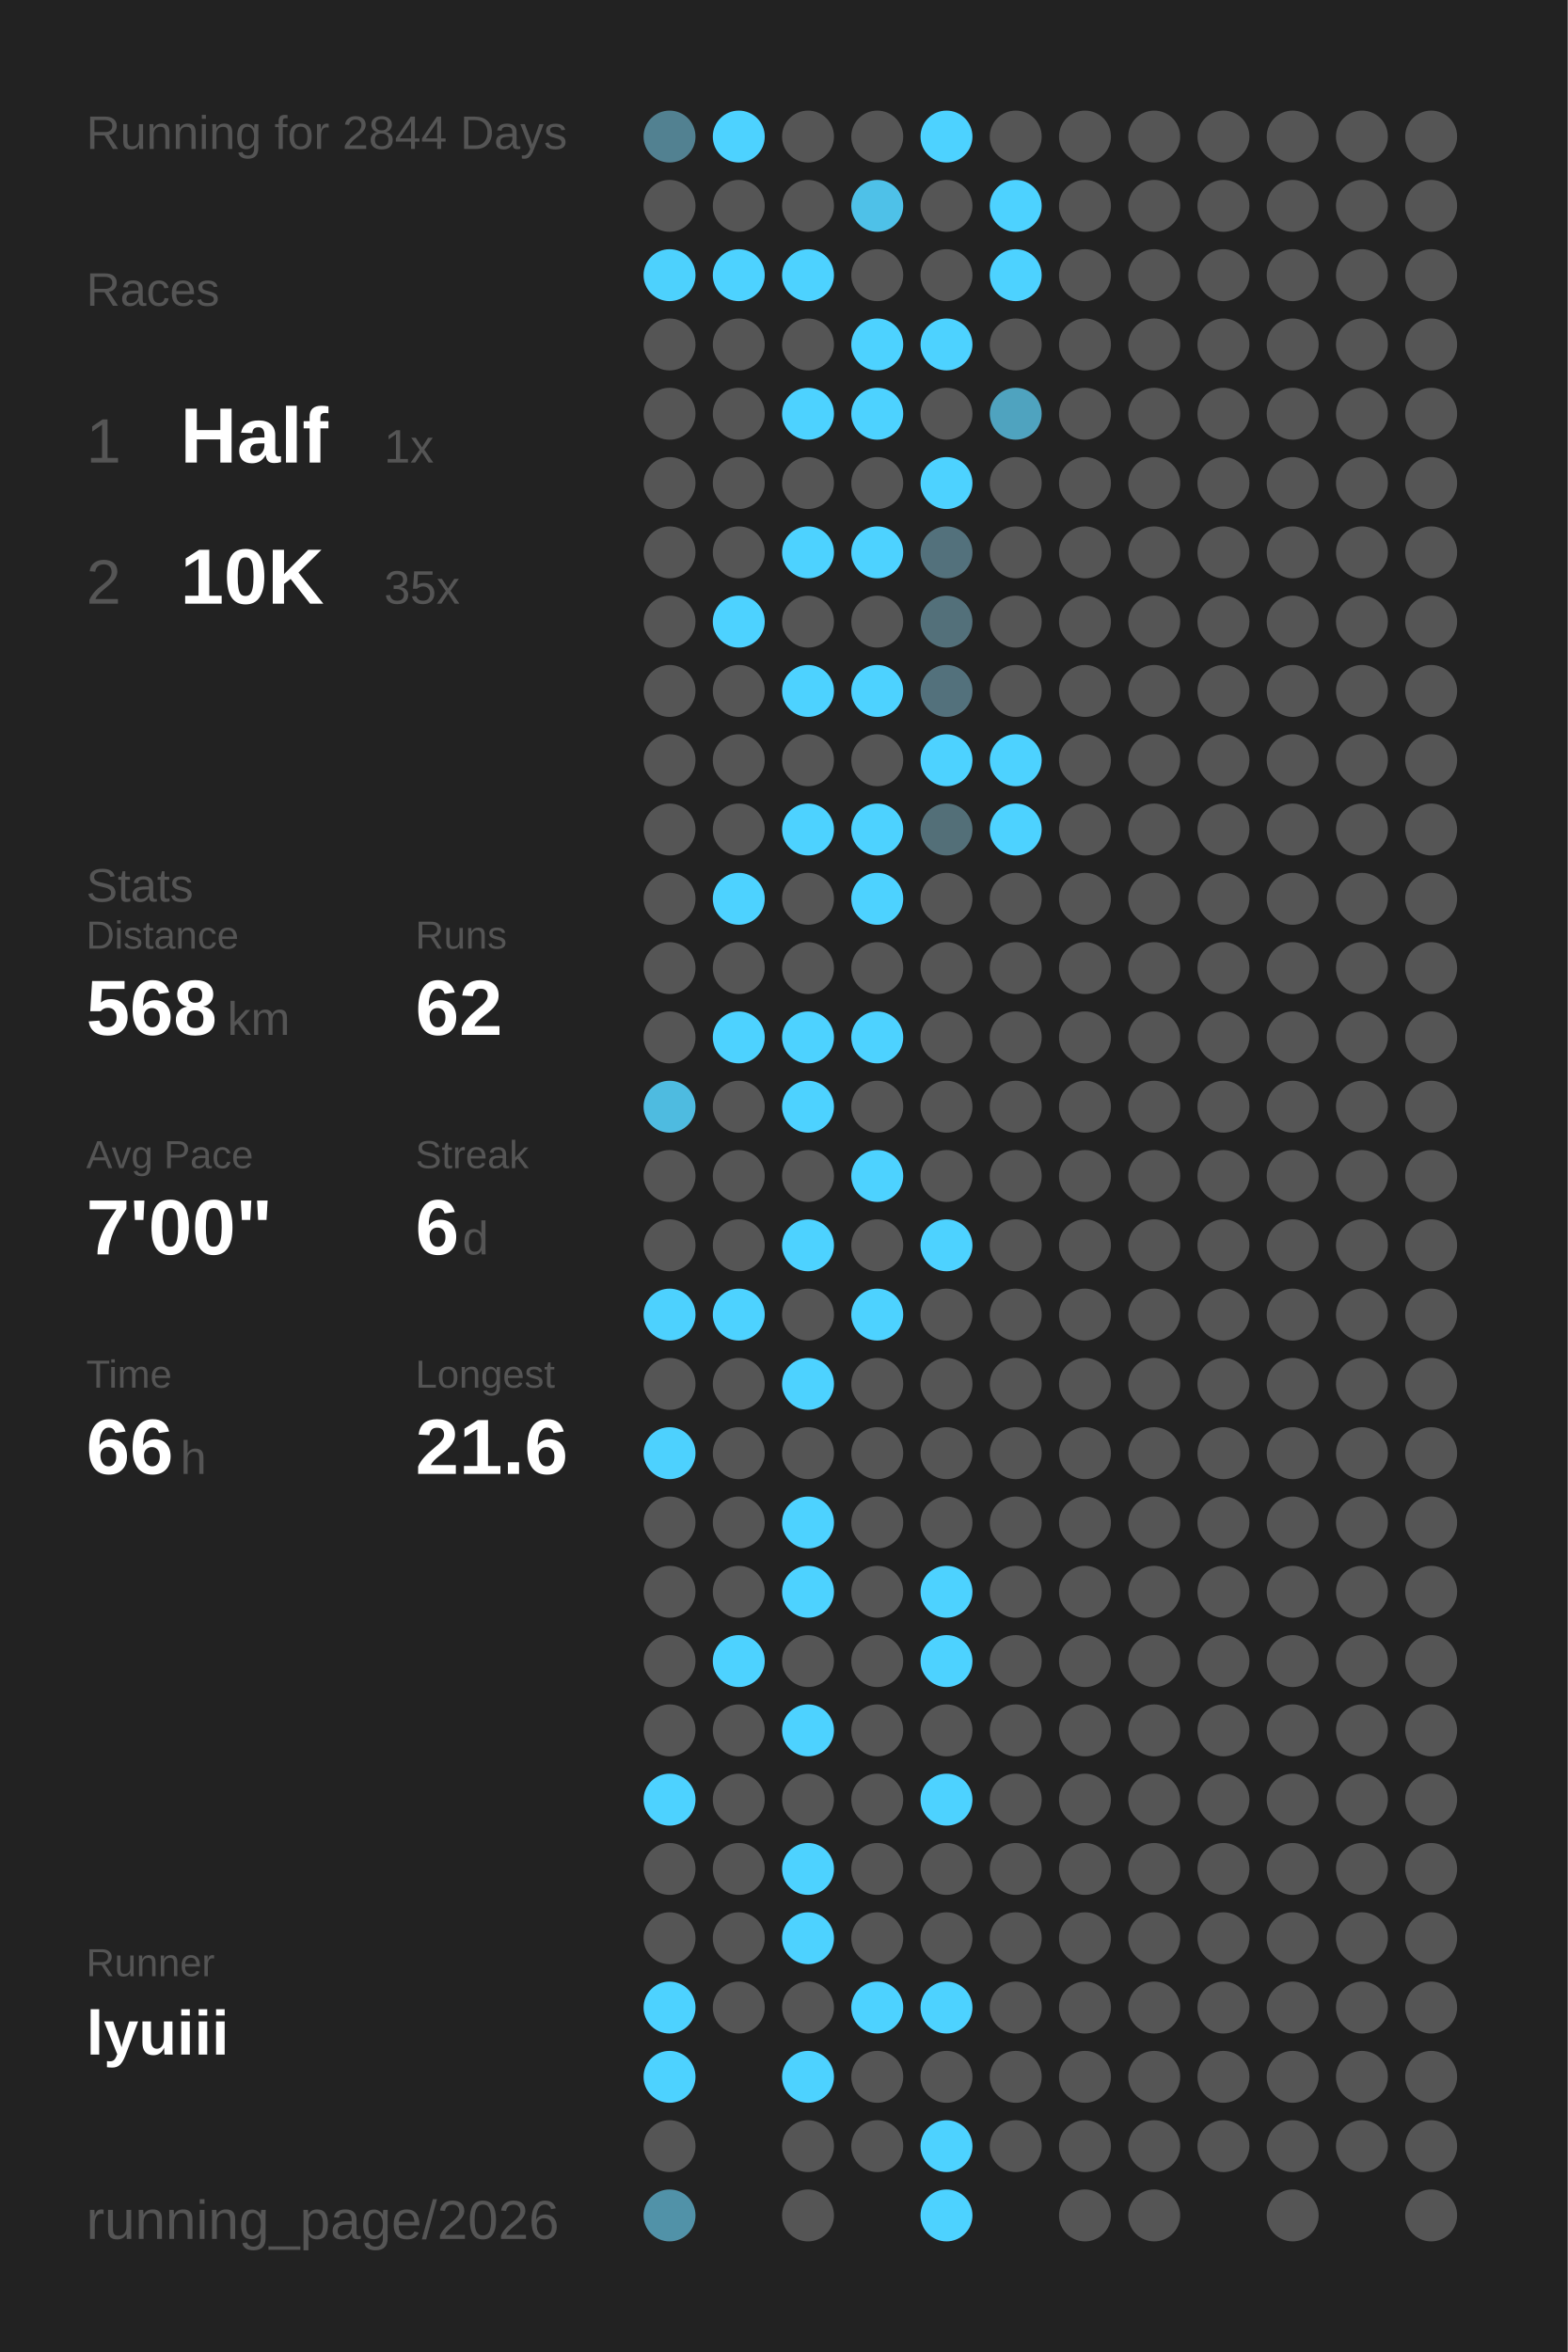
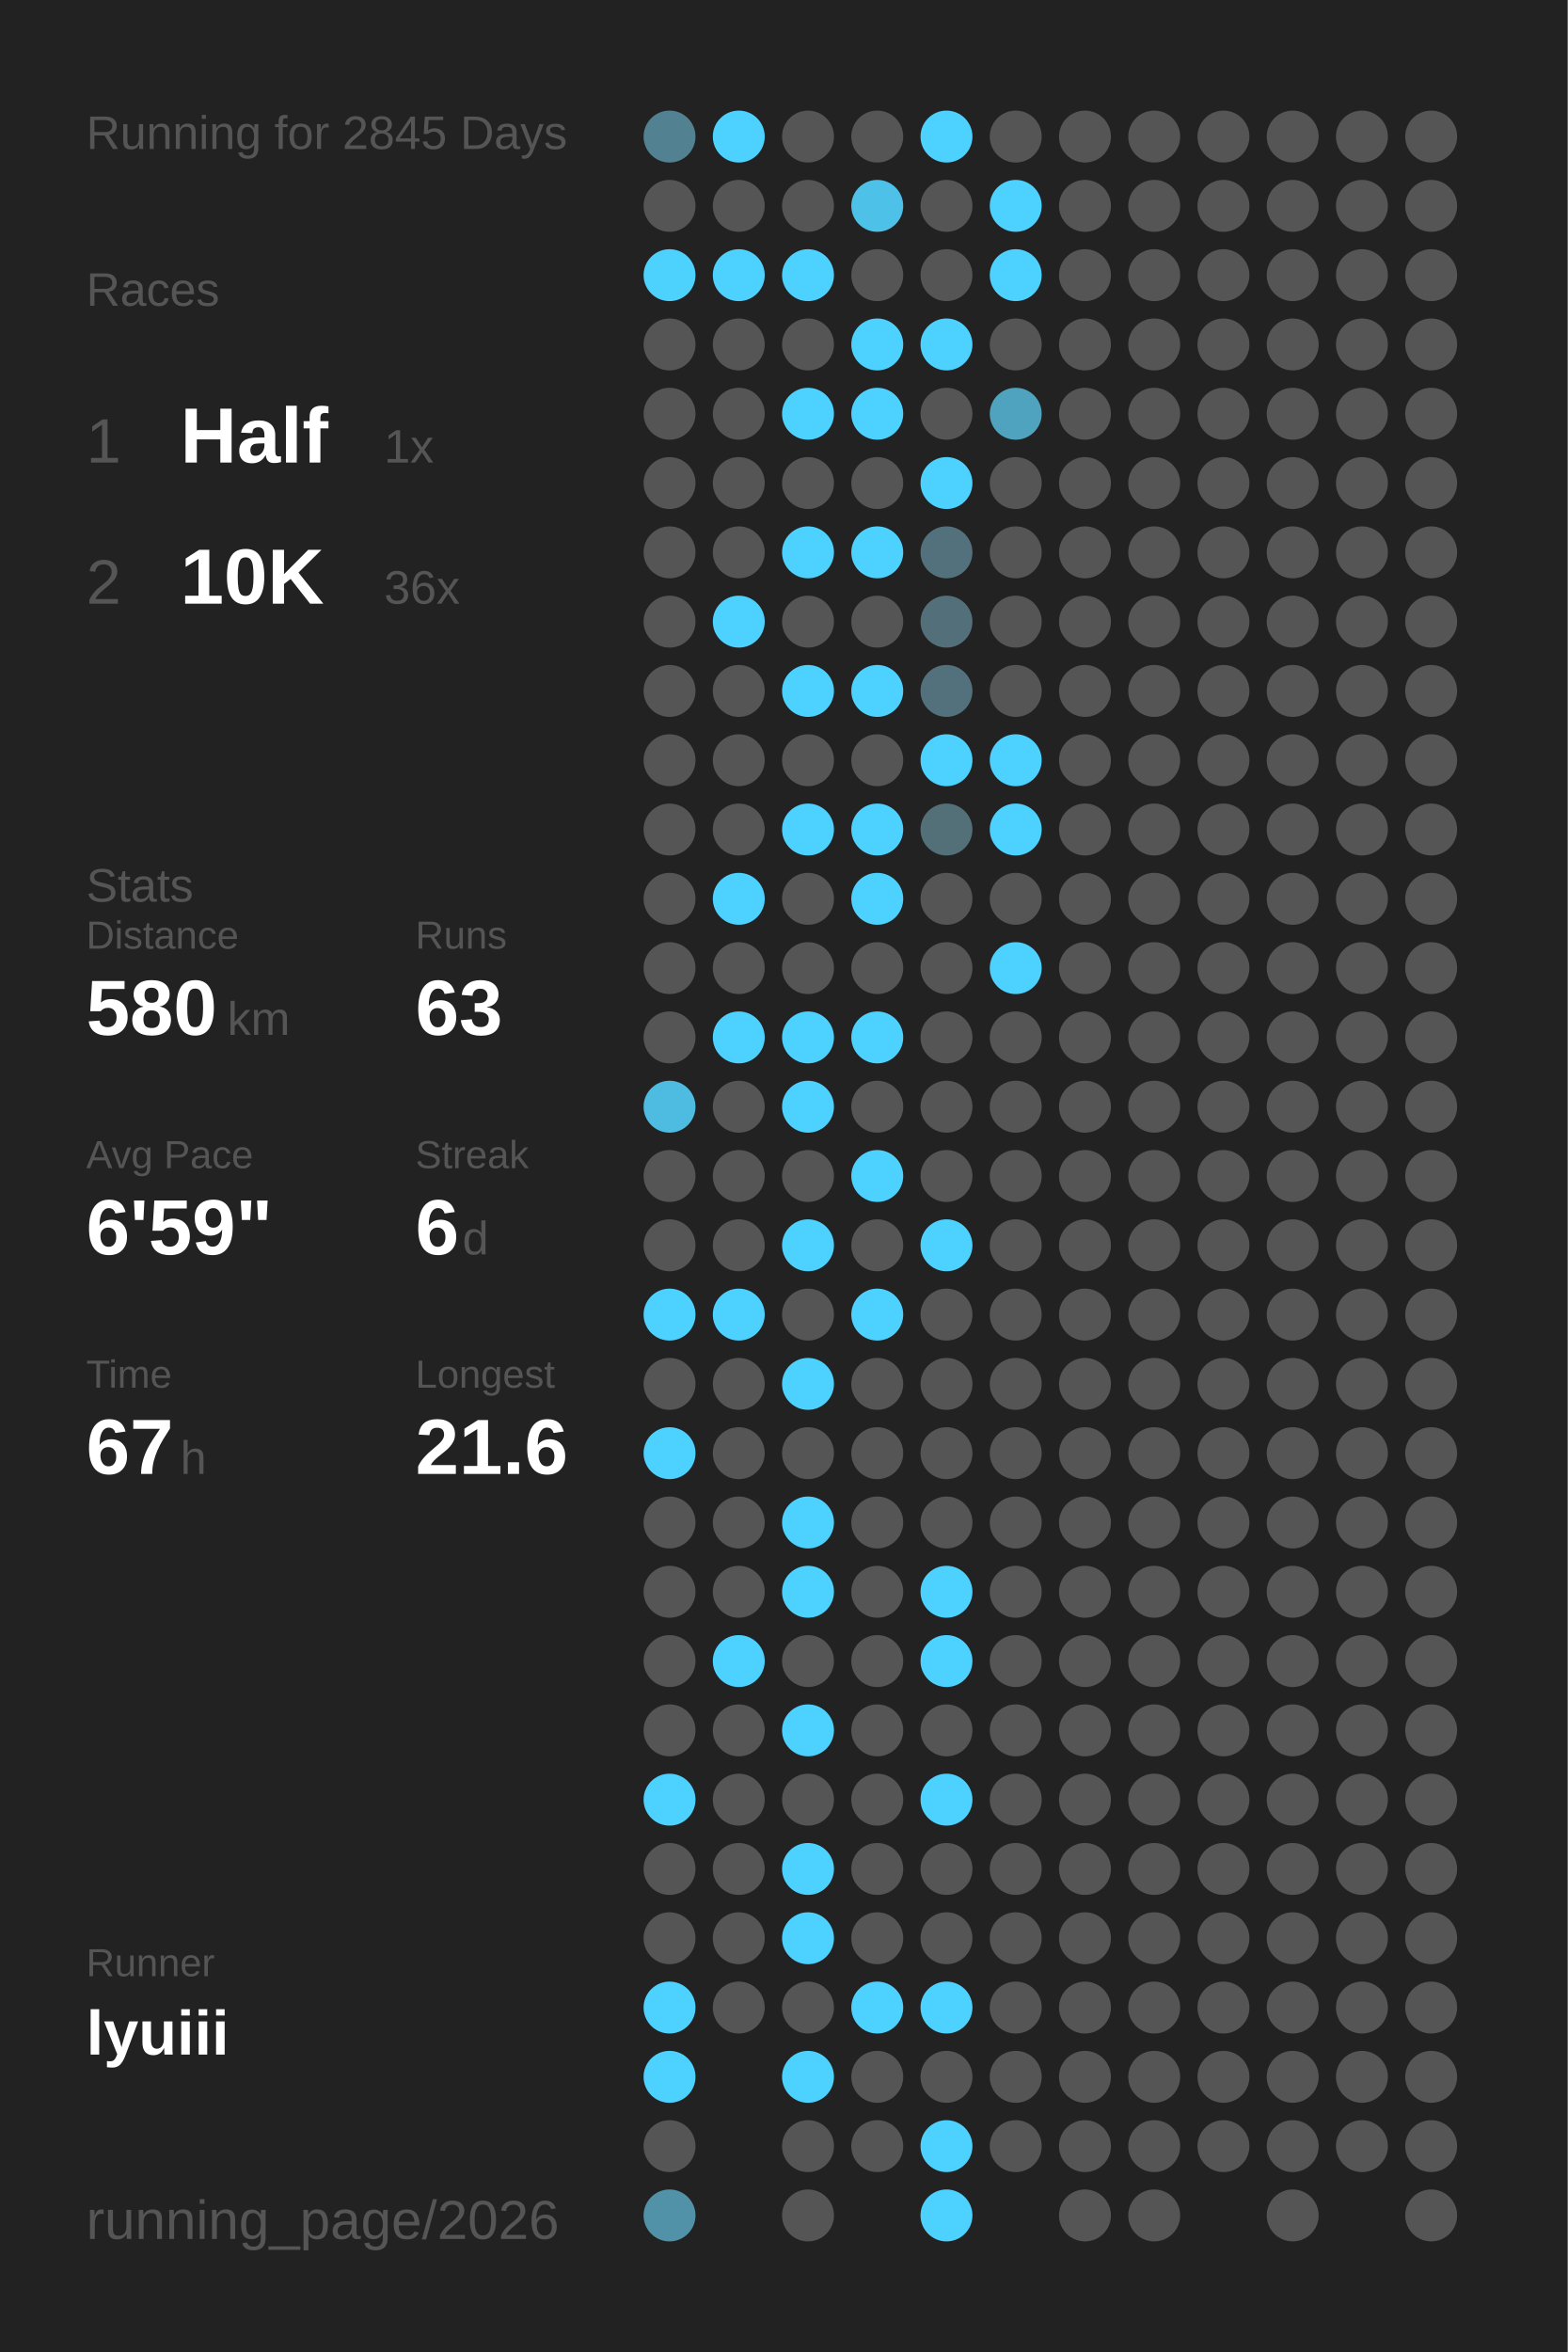
<svg xmlns="http://www.w3.org/2000/svg" baseProfile="full" height="300mm" version="1.1" viewBox="0,0,200,300" width="200mm">
  <defs />
  <rect fill="#222222" height="300" width="200" x="0" y="0" />
-   <text fill="#555555" style="font-size:6px; font-family:Arial;" x="11" y="19">Running for 2844 Days</text>
+   <text fill="#555555" style="font-size:6px; font-family:Arial;" x="11" y="19">Running for 2845 Days</text>
  <text fill="#555555" style="font-size:6px; font-family:Arial;" x="11" y="39">Races</text>
  <text fill="#555555" style="font-size:8px; font-family:Arial;" x="11" y="59">1</text>
  <text fill="#FFFFFF" style="font-size:10px; font-family:Arial; font-weight:bold;" x="23" y="59">Half</text>
  <text fill="#555555" style="font-size:6px; font-family:Arial;" x="49" y="59">1x</text>
  <text fill="#555555" style="font-size:8px; font-family:Arial;" x="11" y="77">2</text>
  <text fill="#FFFFFF" style="font-size:10px; font-family:Arial; font-weight:bold;" x="23" y="77">10K</text>
-   <text fill="#555555" style="font-size:6px; font-family:Arial;" x="49" y="77">35x</text>
+   <text fill="#555555" style="font-size:6px; font-family:Arial;" x="49" y="77">36x</text>
  <text fill="#555555" style="font-size:6px; font-family:Arial;" x="11" y="115">Stats</text>
  <text fill="#555555" style="font-size:5px; font-family:Arial;" x="11" y="121">Distance</text>
-   <text fill="#FFFFFF" style="font-size:10px; font-family:Arial; font-weight:bold;" x="11" y="132">568</text>
+   <text fill="#FFFFFF" style="font-size:10px; font-family:Arial; font-weight:bold;" x="11" y="132">580</text>
  <text fill="#555555" style="font-size:6px; font-family:Arial;" x="29" y="132">km</text>
  <text fill="#555555" style="font-size:5px; font-family:Arial;" x="53" y="121">Runs</text>
-   <text fill="#FFFFFF" style="font-size:10px; font-family:Arial; font-weight:bold;" x="53" y="132">62</text>
+   <text fill="#FFFFFF" style="font-size:10px; font-family:Arial; font-weight:bold;" x="53" y="132">63</text>
  <text fill="#555555" style="font-size:5px; font-family:Arial;" x="11" y="149">Avg Pace</text>
-   <text fill="#FFFFFF" style="font-size:10px; font-family:Arial; font-weight:bold;" x="11" y="160">7'00"</text>
+   <text fill="#FFFFFF" style="font-size:10px; font-family:Arial; font-weight:bold;" x="11" y="160">6'59"</text>
  <text fill="#555555" style="font-size:5px; font-family:Arial;" x="53" y="149">Streak</text>
  <text fill="#FFFFFF" style="font-size:10px; font-family:Arial; font-weight:bold;" x="53" y="160">6</text>
  <text fill="#555555" style="font-size:6px; font-family:Arial;" x="59" y="160">d</text>
  <text fill="#555555" style="font-size:5px; font-family:Arial;" x="11" y="177">Time</text>
-   <text fill="#FFFFFF" style="font-size:10px; font-family:Arial; font-weight:bold;" x="11" y="188">66</text>
+   <text fill="#FFFFFF" style="font-size:10px; font-family:Arial; font-weight:bold;" x="11" y="188">67</text>
  <text fill="#555555" style="font-size:6px; font-family:Arial;" x="23" y="188">h</text>
  <text fill="#555555" style="font-size:5px; font-family:Arial;" x="53" y="177">Longest</text>
  <text fill="#FFFFFF" style="font-size:10px; font-family:Arial; font-weight:bold;" x="53" y="188">21.6</text>
  <text fill="#555555" style="font-size:5px; font-family:Arial;" x="11" y="252.065">Runner</text>
  <text fill="#FFFFFF" style="font-size:8px; font-family:Arial; font-weight:bold;" x="11" y="262.065">lyuiii</text>
  <text fill="#555555" style="font-size:7px; font-family:Arial;" x="11" y="285.581">running_page/2026</text>
  <circle cx="85.417" cy="17.419" fill="#528191" r="3.312" />
  <circle cx="85.417" cy="26.258" fill="#555555" r="3.312" />
  <circle cx="85.417" cy="35.097" fill="#4dd1fd" r="3.312" />
  <circle cx="85.417" cy="43.935" fill="#555555" r="3.312" />
  <circle cx="85.417" cy="52.774" fill="#555555" r="3.312" />
  <circle cx="85.417" cy="61.613" fill="#555555" r="3.312" />
  <circle cx="85.417" cy="70.452" fill="#555555" r="3.312" />
  <circle cx="85.417" cy="79.29" fill="#555555" r="3.312" />
  <circle cx="85.417" cy="88.129" fill="#555555" r="3.312" />
  <circle cx="85.417" cy="96.968" fill="#555555" r="3.312" />
  <circle cx="85.417" cy="105.806" fill="#555555" r="3.312" />
  <circle cx="85.417" cy="114.645" fill="#555555" r="3.312" />
  <circle cx="85.417" cy="123.484" fill="#555555" r="3.312" />
  <circle cx="85.417" cy="132.323" fill="#555555" r="3.312" />
  <circle cx="85.417" cy="141.161" fill="#4ebbe0" r="3.312" />
  <circle cx="85.417" cy="150" fill="#555555" r="3.312" />
  <circle cx="85.417" cy="158.839" fill="#555555" r="3.312" />
  <circle cx="85.417" cy="167.677" fill="#4dd1fe" r="3.312" />
  <circle cx="85.417" cy="176.516" fill="#555555" r="3.312" />
  <circle cx="85.417" cy="185.355" fill="#4dd1fe" r="3.312" />
  <circle cx="85.417" cy="194.194" fill="#555555" r="3.312" />
  <circle cx="85.417" cy="203.032" fill="#555555" r="3.312" />
  <circle cx="85.417" cy="211.871" fill="#555555" r="3.312" />
  <circle cx="85.417" cy="220.71" fill="#555555" r="3.312" />
  <circle cx="85.417" cy="229.548" fill="#4DD2FF" r="3.312" />
  <circle cx="85.417" cy="238.387" fill="#555555" r="3.312" />
  <circle cx="85.417" cy="247.226" fill="#555555" r="3.312" />
  <circle cx="85.417" cy="256.065" fill="#4DD2FF" r="3.312" />
  <circle cx="85.417" cy="264.903" fill="#4DD2FF" r="3.312" />
  <circle cx="85.417" cy="273.742" fill="#555555" r="3.312" />
  <circle cx="85.417" cy="282.581" fill="#5192a8" r="3.312" />
  <circle cx="94.25" cy="17.419" fill="#4DD2FF" r="3.312" />
  <circle cx="94.25" cy="26.258" fill="#555555" r="3.312" />
  <circle cx="94.25" cy="35.097" fill="#4DD2FF" r="3.312" />
  <circle cx="94.25" cy="43.935" fill="#555555" r="3.312" />
  <circle cx="94.25" cy="52.774" fill="#555555" r="3.312" />
  <circle cx="94.25" cy="61.613" fill="#555555" r="3.312" />
  <circle cx="94.25" cy="70.452" fill="#555555" r="3.312" />
  <circle cx="94.25" cy="79.29" fill="#4DD2FF" r="3.312" />
  <circle cx="94.25" cy="88.129" fill="#555555" r="3.312" />
  <circle cx="94.25" cy="96.968" fill="#555555" r="3.312" />
  <circle cx="94.25" cy="105.806" fill="#555555" r="3.312" />
  <circle cx="94.25" cy="114.645" fill="#4DD2FF" r="3.312" />
  <circle cx="94.25" cy="123.484" fill="#555555" r="3.312" />
  <circle cx="94.25" cy="132.323" fill="#4DD2FF" r="3.312" />
  <circle cx="94.25" cy="141.161" fill="#555555" r="3.312" />
  <circle cx="94.25" cy="150" fill="#555555" r="3.312" />
  <circle cx="94.25" cy="158.839" fill="#555555" r="3.312" />
  <circle cx="94.25" cy="167.677" fill="#4DD2FF" r="3.312" />
  <circle cx="94.25" cy="176.516" fill="#555555" r="3.312" />
  <circle cx="94.25" cy="185.355" fill="#555555" r="3.312" />
  <circle cx="94.25" cy="194.194" fill="#555555" r="3.312" />
  <circle cx="94.25" cy="203.032" fill="#555555" r="3.312" />
  <circle cx="94.25" cy="211.871" fill="#4DD2FF" r="3.312" />
  <circle cx="94.25" cy="220.71" fill="#555555" r="3.312" />
  <circle cx="94.25" cy="229.548" fill="#555555" r="3.312" />
  <circle cx="94.25" cy="238.387" fill="#555555" r="3.312" />
  <circle cx="94.25" cy="247.226" fill="#555555" r="3.312" />
  <circle cx="94.25" cy="256.065" fill="#555555" r="3.312" />
  <circle cx="103.083" cy="17.419" fill="#555555" r="3.312" />
  <circle cx="103.083" cy="26.258" fill="#555555" r="3.312" />
  <circle cx="103.083" cy="35.097" fill="#4DD2FF" r="3.312" />
  <circle cx="103.083" cy="43.935" fill="#555555" r="3.312" />
  <circle cx="103.083" cy="52.774" fill="#4DD2FF" r="3.312" />
  <circle cx="103.083" cy="61.613" fill="#555555" r="3.312" />
  <circle cx="103.083" cy="70.452" fill="#4DD2FF" r="3.312" />
  <circle cx="103.083" cy="79.29" fill="#555555" r="3.312" />
  <circle cx="103.083" cy="88.129" fill="#4DD2FF" r="3.312" />
  <circle cx="103.083" cy="96.968" fill="#555555" r="3.312" />
  <circle cx="103.083" cy="105.806" fill="#4DD2FF" r="3.312" />
  <circle cx="103.083" cy="114.645" fill="#555555" r="3.312" />
  <circle cx="103.083" cy="123.484" fill="#555555" r="3.312" />
  <circle cx="103.083" cy="132.323" fill="#4DD2FF" r="3.312" />
  <circle cx="103.083" cy="141.161" fill="#4DD2FF" r="3.312" />
  <circle cx="103.083" cy="150" fill="#555555" r="3.312" />
  <circle cx="103.083" cy="158.839" fill="#4DD2FF" r="3.312" />
  <circle cx="103.083" cy="167.677" fill="#555555" r="3.312" />
  <circle cx="103.083" cy="176.516" fill="#4DD2FF" r="3.312" />
  <circle cx="103.083" cy="185.355" fill="#555555" r="3.312" />
  <circle cx="103.083" cy="194.194" fill="#4DD2FF" r="3.312" />
  <circle cx="103.083" cy="203.032" fill="#4DD2FF" r="3.312" />
  <circle cx="103.083" cy="211.871" fill="#555555" r="3.312" />
  <circle cx="103.083" cy="220.71" fill="#4DD2FF" r="3.312" />
  <circle cx="103.083" cy="229.548" fill="#555555" r="3.312" />
  <circle cx="103.083" cy="238.387" fill="#4DD2FF" r="3.312" />
  <circle cx="103.083" cy="247.226" fill="#4DD2FF" r="3.312" />
  <circle cx="103.083" cy="256.065" fill="#555555" r="3.312" />
  <circle cx="103.083" cy="264.903" fill="#4DD2FF" r="3.312" />
  <circle cx="103.083" cy="273.742" fill="#555555" r="3.312" />
  <circle cx="103.083" cy="282.581" fill="#555555" r="3.312" />
  <circle cx="111.917" cy="17.419" fill="#555555" r="3.312" />
  <circle cx="111.917" cy="26.258" fill="#4ec1e8" r="3.312" />
  <circle cx="111.917" cy="35.097" fill="#555555" r="3.312" />
  <circle cx="111.917" cy="43.935" fill="#4DD2FF" r="3.312" />
  <circle cx="111.917" cy="52.774" fill="#4DD2FF" r="3.312" />
  <circle cx="111.917" cy="61.613" fill="#555555" r="3.312" />
  <circle cx="111.917" cy="70.452" fill="#4DD2FF" r="3.312" />
  <circle cx="111.917" cy="79.29" fill="#555555" r="3.312" />
  <circle cx="111.917" cy="88.129" fill="#4DD2FF" r="3.312" />
  <circle cx="111.917" cy="96.968" fill="#555555" r="3.312" />
  <circle cx="111.917" cy="105.806" fill="#4DD2FF" r="3.312" />
  <circle cx="111.917" cy="114.645" fill="#4DD2FF" r="3.312" />
  <circle cx="111.917" cy="123.484" fill="#555555" r="3.312" />
  <circle cx="111.917" cy="132.323" fill="#4DD2FF" r="3.312" />
  <circle cx="111.917" cy="141.161" fill="#555555" r="3.312" />
  <circle cx="111.917" cy="150" fill="#4DD2FF" r="3.312" />
  <circle cx="111.917" cy="158.839" fill="#555555" r="3.312" />
  <circle cx="111.917" cy="167.677" fill="#4DD2FF" r="3.312" />
  <circle cx="111.917" cy="176.516" fill="#555555" r="3.312" />
  <circle cx="111.917" cy="185.355" fill="#555555" r="3.312" />
  <circle cx="111.917" cy="194.194" fill="#555555" r="3.312" />
  <circle cx="111.917" cy="203.032" fill="#555555" r="3.312" />
  <circle cx="111.917" cy="211.871" fill="#555555" r="3.312" />
  <circle cx="111.917" cy="220.71" fill="#555555" r="3.312" />
  <circle cx="111.917" cy="229.548" fill="#555555" r="3.312" />
  <circle cx="111.917" cy="238.387" fill="#555555" r="3.312" />
  <circle cx="111.917" cy="247.226" fill="#555555" r="3.312" />
  <circle cx="111.917" cy="256.065" fill="#4DD2FF" r="3.312" />
  <circle cx="111.917" cy="264.903" fill="#555555" r="3.312" />
  <circle cx="111.917" cy="273.742" fill="#555555" r="3.312" />
  <circle cx="120.75" cy="17.419" fill="#4DD2FF" r="3.312" />
  <circle cx="120.75" cy="26.258" fill="#555555" r="3.312" />
  <circle cx="120.75" cy="35.097" fill="#555555" r="3.312" />
  <circle cx="120.75" cy="43.935" fill="#4DD2FF" r="3.312" />
  <circle cx="120.75" cy="52.774" fill="#555555" r="3.312" />
  <circle cx="120.75" cy="61.613" fill="#4DD2FF" r="3.312" />
  <circle cx="120.75" cy="70.452" fill="#53717c" r="3.312" />
  <circle cx="120.75" cy="79.29" fill="#53707a" r="3.312" />
  <circle cx="120.75" cy="88.129" fill="#53717c" r="3.312" />
  <circle cx="120.75" cy="96.968" fill="#4DD2FF" r="3.312" />
  <circle cx="120.75" cy="105.806" fill="#536f78" r="3.312" />
  <circle cx="120.75" cy="114.645" fill="#555555" r="3.312" />
  <circle cx="120.75" cy="123.484" fill="#555555" r="3.312" />
  <circle cx="120.75" cy="132.323" fill="#555555" r="3.312" />
  <circle cx="120.75" cy="141.161" fill="#555555" r="3.312" />
  <circle cx="120.75" cy="150" fill="#555555" r="3.312" />
  <circle cx="120.75" cy="158.839" fill="#4DD2FF" r="3.312" />
  <circle cx="120.75" cy="167.677" fill="#555555" r="3.312" />
  <circle cx="120.75" cy="176.516" fill="#555555" r="3.312" />
  <circle cx="120.75" cy="185.355" fill="#555555" r="3.312" />
  <circle cx="120.75" cy="194.194" fill="#555555" r="3.312" />
  <circle cx="120.75" cy="203.032" fill="#4DD2FF" r="3.312" />
  <circle cx="120.75" cy="211.871" fill="#4DD2FF" r="3.312" />
  <circle cx="120.75" cy="220.71" fill="#555555" r="3.312" />
  <circle cx="120.75" cy="229.548" fill="#4DD2FF" r="3.312" />
  <circle cx="120.75" cy="238.387" fill="#555555" r="3.312" />
  <circle cx="120.75" cy="247.226" fill="#555555" r="3.312" />
  <circle cx="120.75" cy="256.065" fill="#4DD2FF" r="3.312" />
  <circle cx="120.75" cy="264.903" fill="#555555" r="3.312" />
  <circle cx="120.75" cy="273.742" fill="#4DD2FF" r="3.312" />
  <circle cx="120.75" cy="282.581" fill="#4DD2FF" r="3.312" />
  <circle cx="129.583" cy="17.419" fill="#555555" r="3.312" />
  <circle cx="129.583" cy="26.258" fill="#4DD2FF" r="3.312" />
  <circle cx="129.583" cy="35.097" fill="#4DD2FF" r="3.312" />
  <circle cx="129.583" cy="43.935" fill="#555555" r="3.312" />
  <circle cx="129.583" cy="52.774" fill="#4fa3bf" r="3.312" />
  <circle cx="129.583" cy="61.613" fill="#555555" r="3.312" />
  <circle cx="129.583" cy="70.452" fill="#555555" r="3.312" />
  <circle cx="129.583" cy="79.29" fill="#555555" r="3.312" />
  <circle cx="129.583" cy="88.129" fill="#555555" r="3.312" />
  <circle cx="129.583" cy="96.968" fill="#4DD2FF" r="3.312" />
  <circle cx="129.583" cy="105.806" fill="#4DD2FF" r="3.312" />
  <circle cx="129.583" cy="114.645" fill="#555555" r="3.312" />
-   <circle cx="129.583" cy="123.484" fill="#555555" r="3.312" />
+   <circle cx="129.583" cy="123.484" fill="#4DD2FF" r="3.312" />
  <circle cx="129.583" cy="132.323" fill="#555555" r="3.312" />
  <circle cx="129.583" cy="141.161" fill="#555555" r="3.312" />
  <circle cx="129.583" cy="150" fill="#555555" r="3.312" />
  <circle cx="129.583" cy="158.839" fill="#555555" r="3.312" />
  <circle cx="129.583" cy="167.677" fill="#555555" r="3.312" />
  <circle cx="129.583" cy="176.516" fill="#555555" r="3.312" />
  <circle cx="129.583" cy="185.355" fill="#555555" r="3.312" />
  <circle cx="129.583" cy="194.194" fill="#555555" r="3.312" />
  <circle cx="129.583" cy="203.032" fill="#555555" r="3.312" />
  <circle cx="129.583" cy="211.871" fill="#555555" r="3.312" />
  <circle cx="129.583" cy="220.71" fill="#555555" r="3.312" />
  <circle cx="129.583" cy="229.548" fill="#555555" r="3.312" />
  <circle cx="129.583" cy="238.387" fill="#555555" r="3.312" />
  <circle cx="129.583" cy="247.226" fill="#555555" r="3.312" />
  <circle cx="129.583" cy="256.065" fill="#555555" r="3.312" />
  <circle cx="129.583" cy="264.903" fill="#555555" r="3.312" />
  <circle cx="129.583" cy="273.742" fill="#555555" r="3.312" />
  <circle cx="138.417" cy="17.419" fill="#555555" r="3.312" />
  <circle cx="138.417" cy="26.258" fill="#555555" r="3.312" />
  <circle cx="138.417" cy="35.097" fill="#555555" r="3.312" />
  <circle cx="138.417" cy="43.935" fill="#555555" r="3.312" />
  <circle cx="138.417" cy="52.774" fill="#555555" r="3.312" />
  <circle cx="138.417" cy="61.613" fill="#555555" r="3.312" />
  <circle cx="138.417" cy="70.452" fill="#555555" r="3.312" />
  <circle cx="138.417" cy="79.29" fill="#555555" r="3.312" />
  <circle cx="138.417" cy="88.129" fill="#555555" r="3.312" />
  <circle cx="138.417" cy="96.968" fill="#555555" r="3.312" />
  <circle cx="138.417" cy="105.806" fill="#555555" r="3.312" />
  <circle cx="138.417" cy="114.645" fill="#555555" r="3.312" />
  <circle cx="138.417" cy="123.484" fill="#555555" r="3.312" />
  <circle cx="138.417" cy="132.323" fill="#555555" r="3.312" />
  <circle cx="138.417" cy="141.161" fill="#555555" r="3.312" />
  <circle cx="138.417" cy="150" fill="#555555" r="3.312" />
  <circle cx="138.417" cy="158.839" fill="#555555" r="3.312" />
  <circle cx="138.417" cy="167.677" fill="#555555" r="3.312" />
  <circle cx="138.417" cy="176.516" fill="#555555" r="3.312" />
  <circle cx="138.417" cy="185.355" fill="#555555" r="3.312" />
  <circle cx="138.417" cy="194.194" fill="#555555" r="3.312" />
  <circle cx="138.417" cy="203.032" fill="#555555" r="3.312" />
  <circle cx="138.417" cy="211.871" fill="#555555" r="3.312" />
  <circle cx="138.417" cy="220.71" fill="#555555" r="3.312" />
  <circle cx="138.417" cy="229.548" fill="#555555" r="3.312" />
  <circle cx="138.417" cy="238.387" fill="#555555" r="3.312" />
  <circle cx="138.417" cy="247.226" fill="#555555" r="3.312" />
  <circle cx="138.417" cy="256.065" fill="#555555" r="3.312" />
  <circle cx="138.417" cy="264.903" fill="#555555" r="3.312" />
  <circle cx="138.417" cy="273.742" fill="#555555" r="3.312" />
  <circle cx="138.417" cy="282.581" fill="#555555" r="3.312" />
  <circle cx="147.25" cy="17.419" fill="#555555" r="3.312" />
  <circle cx="147.25" cy="26.258" fill="#555555" r="3.312" />
  <circle cx="147.25" cy="35.097" fill="#555555" r="3.312" />
  <circle cx="147.25" cy="43.935" fill="#555555" r="3.312" />
  <circle cx="147.25" cy="52.774" fill="#555555" r="3.312" />
  <circle cx="147.25" cy="61.613" fill="#555555" r="3.312" />
  <circle cx="147.25" cy="70.452" fill="#555555" r="3.312" />
  <circle cx="147.25" cy="79.29" fill="#555555" r="3.312" />
  <circle cx="147.25" cy="88.129" fill="#555555" r="3.312" />
  <circle cx="147.25" cy="96.968" fill="#555555" r="3.312" />
  <circle cx="147.25" cy="105.806" fill="#555555" r="3.312" />
  <circle cx="147.25" cy="114.645" fill="#555555" r="3.312" />
  <circle cx="147.25" cy="123.484" fill="#555555" r="3.312" />
  <circle cx="147.25" cy="132.323" fill="#555555" r="3.312" />
  <circle cx="147.25" cy="141.161" fill="#555555" r="3.312" />
  <circle cx="147.25" cy="150" fill="#555555" r="3.312" />
  <circle cx="147.25" cy="158.839" fill="#555555" r="3.312" />
  <circle cx="147.25" cy="167.677" fill="#555555" r="3.312" />
  <circle cx="147.25" cy="176.516" fill="#555555" r="3.312" />
  <circle cx="147.25" cy="185.355" fill="#555555" r="3.312" />
  <circle cx="147.25" cy="194.194" fill="#555555" r="3.312" />
  <circle cx="147.25" cy="203.032" fill="#555555" r="3.312" />
  <circle cx="147.25" cy="211.871" fill="#555555" r="3.312" />
  <circle cx="147.25" cy="220.71" fill="#555555" r="3.312" />
  <circle cx="147.25" cy="229.548" fill="#555555" r="3.312" />
  <circle cx="147.25" cy="238.387" fill="#555555" r="3.312" />
  <circle cx="147.25" cy="247.226" fill="#555555" r="3.312" />
  <circle cx="147.25" cy="256.065" fill="#555555" r="3.312" />
  <circle cx="147.25" cy="264.903" fill="#555555" r="3.312" />
  <circle cx="147.25" cy="273.742" fill="#555555" r="3.312" />
  <circle cx="147.25" cy="282.581" fill="#555555" r="3.312" />
  <circle cx="156.083" cy="17.419" fill="#555555" r="3.312" />
  <circle cx="156.083" cy="26.258" fill="#555555" r="3.312" />
  <circle cx="156.083" cy="35.097" fill="#555555" r="3.312" />
  <circle cx="156.083" cy="43.935" fill="#555555" r="3.312" />
  <circle cx="156.083" cy="52.774" fill="#555555" r="3.312" />
  <circle cx="156.083" cy="61.613" fill="#555555" r="3.312" />
  <circle cx="156.083" cy="70.452" fill="#555555" r="3.312" />
  <circle cx="156.083" cy="79.29" fill="#555555" r="3.312" />
  <circle cx="156.083" cy="88.129" fill="#555555" r="3.312" />
  <circle cx="156.083" cy="96.968" fill="#555555" r="3.312" />
  <circle cx="156.083" cy="105.806" fill="#555555" r="3.312" />
  <circle cx="156.083" cy="114.645" fill="#555555" r="3.312" />
  <circle cx="156.083" cy="123.484" fill="#555555" r="3.312" />
  <circle cx="156.083" cy="132.323" fill="#555555" r="3.312" />
  <circle cx="156.083" cy="141.161" fill="#555555" r="3.312" />
  <circle cx="156.083" cy="150" fill="#555555" r="3.312" />
  <circle cx="156.083" cy="158.839" fill="#555555" r="3.312" />
  <circle cx="156.083" cy="167.677" fill="#555555" r="3.312" />
  <circle cx="156.083" cy="176.516" fill="#555555" r="3.312" />
  <circle cx="156.083" cy="185.355" fill="#555555" r="3.312" />
  <circle cx="156.083" cy="194.194" fill="#555555" r="3.312" />
  <circle cx="156.083" cy="203.032" fill="#555555" r="3.312" />
  <circle cx="156.083" cy="211.871" fill="#555555" r="3.312" />
  <circle cx="156.083" cy="220.71" fill="#555555" r="3.312" />
  <circle cx="156.083" cy="229.548" fill="#555555" r="3.312" />
  <circle cx="156.083" cy="238.387" fill="#555555" r="3.312" />
  <circle cx="156.083" cy="247.226" fill="#555555" r="3.312" />
  <circle cx="156.083" cy="256.065" fill="#555555" r="3.312" />
  <circle cx="156.083" cy="264.903" fill="#555555" r="3.312" />
  <circle cx="156.083" cy="273.742" fill="#555555" r="3.312" />
  <circle cx="164.917" cy="17.419" fill="#555555" r="3.312" />
  <circle cx="164.917" cy="26.258" fill="#555555" r="3.312" />
  <circle cx="164.917" cy="35.097" fill="#555555" r="3.312" />
  <circle cx="164.917" cy="43.935" fill="#555555" r="3.312" />
  <circle cx="164.917" cy="52.774" fill="#555555" r="3.312" />
  <circle cx="164.917" cy="61.613" fill="#555555" r="3.312" />
  <circle cx="164.917" cy="70.452" fill="#555555" r="3.312" />
  <circle cx="164.917" cy="79.29" fill="#555555" r="3.312" />
  <circle cx="164.917" cy="88.129" fill="#555555" r="3.312" />
  <circle cx="164.917" cy="96.968" fill="#555555" r="3.312" />
  <circle cx="164.917" cy="105.806" fill="#555555" r="3.312" />
  <circle cx="164.917" cy="114.645" fill="#555555" r="3.312" />
  <circle cx="164.917" cy="123.484" fill="#555555" r="3.312" />
  <circle cx="164.917" cy="132.323" fill="#555555" r="3.312" />
  <circle cx="164.917" cy="141.161" fill="#555555" r="3.312" />
  <circle cx="164.917" cy="150" fill="#555555" r="3.312" />
  <circle cx="164.917" cy="158.839" fill="#555555" r="3.312" />
  <circle cx="164.917" cy="167.677" fill="#555555" r="3.312" />
  <circle cx="164.917" cy="176.516" fill="#555555" r="3.312" />
  <circle cx="164.917" cy="185.355" fill="#555555" r="3.312" />
  <circle cx="164.917" cy="194.194" fill="#555555" r="3.312" />
  <circle cx="164.917" cy="203.032" fill="#555555" r="3.312" />
  <circle cx="164.917" cy="211.871" fill="#555555" r="3.312" />
  <circle cx="164.917" cy="220.71" fill="#555555" r="3.312" />
  <circle cx="164.917" cy="229.548" fill="#555555" r="3.312" />
  <circle cx="164.917" cy="238.387" fill="#555555" r="3.312" />
  <circle cx="164.917" cy="247.226" fill="#555555" r="3.312" />
  <circle cx="164.917" cy="256.065" fill="#555555" r="3.312" />
  <circle cx="164.917" cy="264.903" fill="#555555" r="3.312" />
  <circle cx="164.917" cy="273.742" fill="#555555" r="3.312" />
  <circle cx="164.917" cy="282.581" fill="#555555" r="3.312" />
  <circle cx="173.75" cy="17.419" fill="#555555" r="3.312" />
  <circle cx="173.75" cy="26.258" fill="#555555" r="3.312" />
  <circle cx="173.75" cy="35.097" fill="#555555" r="3.312" />
  <circle cx="173.75" cy="43.935" fill="#555555" r="3.312" />
  <circle cx="173.75" cy="52.774" fill="#555555" r="3.312" />
  <circle cx="173.75" cy="61.613" fill="#555555" r="3.312" />
  <circle cx="173.75" cy="70.452" fill="#555555" r="3.312" />
  <circle cx="173.75" cy="79.29" fill="#555555" r="3.312" />
  <circle cx="173.75" cy="88.129" fill="#555555" r="3.312" />
  <circle cx="173.75" cy="96.968" fill="#555555" r="3.312" />
  <circle cx="173.75" cy="105.806" fill="#555555" r="3.312" />
  <circle cx="173.75" cy="114.645" fill="#555555" r="3.312" />
  <circle cx="173.75" cy="123.484" fill="#555555" r="3.312" />
  <circle cx="173.75" cy="132.323" fill="#555555" r="3.312" />
  <circle cx="173.75" cy="141.161" fill="#555555" r="3.312" />
  <circle cx="173.75" cy="150" fill="#555555" r="3.312" />
  <circle cx="173.75" cy="158.839" fill="#555555" r="3.312" />
  <circle cx="173.75" cy="167.677" fill="#555555" r="3.312" />
  <circle cx="173.75" cy="176.516" fill="#555555" r="3.312" />
  <circle cx="173.75" cy="185.355" fill="#555555" r="3.312" />
  <circle cx="173.75" cy="194.194" fill="#555555" r="3.312" />
  <circle cx="173.75" cy="203.032" fill="#555555" r="3.312" />
  <circle cx="173.75" cy="211.871" fill="#555555" r="3.312" />
  <circle cx="173.75" cy="220.71" fill="#555555" r="3.312" />
  <circle cx="173.75" cy="229.548" fill="#555555" r="3.312" />
  <circle cx="173.75" cy="238.387" fill="#555555" r="3.312" />
  <circle cx="173.75" cy="247.226" fill="#555555" r="3.312" />
  <circle cx="173.75" cy="256.065" fill="#555555" r="3.312" />
  <circle cx="173.75" cy="264.903" fill="#555555" r="3.312" />
  <circle cx="173.75" cy="273.742" fill="#555555" r="3.312" />
  <circle cx="182.583" cy="17.419" fill="#555555" r="3.312" />
  <circle cx="182.583" cy="26.258" fill="#555555" r="3.312" />
  <circle cx="182.583" cy="35.097" fill="#555555" r="3.312" />
  <circle cx="182.583" cy="43.935" fill="#555555" r="3.312" />
  <circle cx="182.583" cy="52.774" fill="#555555" r="3.312" />
  <circle cx="182.583" cy="61.613" fill="#555555" r="3.312" />
  <circle cx="182.583" cy="70.452" fill="#555555" r="3.312" />
  <circle cx="182.583" cy="79.29" fill="#555555" r="3.312" />
  <circle cx="182.583" cy="88.129" fill="#555555" r="3.312" />
  <circle cx="182.583" cy="96.968" fill="#555555" r="3.312" />
  <circle cx="182.583" cy="105.806" fill="#555555" r="3.312" />
  <circle cx="182.583" cy="114.645" fill="#555555" r="3.312" />
  <circle cx="182.583" cy="123.484" fill="#555555" r="3.312" />
  <circle cx="182.583" cy="132.323" fill="#555555" r="3.312" />
  <circle cx="182.583" cy="141.161" fill="#555555" r="3.312" />
  <circle cx="182.583" cy="150" fill="#555555" r="3.312" />
  <circle cx="182.583" cy="158.839" fill="#555555" r="3.312" />
  <circle cx="182.583" cy="167.677" fill="#555555" r="3.312" />
  <circle cx="182.583" cy="176.516" fill="#555555" r="3.312" />
  <circle cx="182.583" cy="185.355" fill="#555555" r="3.312" />
  <circle cx="182.583" cy="194.194" fill="#555555" r="3.312" />
  <circle cx="182.583" cy="203.032" fill="#555555" r="3.312" />
  <circle cx="182.583" cy="211.871" fill="#555555" r="3.312" />
  <circle cx="182.583" cy="220.71" fill="#555555" r="3.312" />
  <circle cx="182.583" cy="229.548" fill="#555555" r="3.312" />
  <circle cx="182.583" cy="238.387" fill="#555555" r="3.312" />
  <circle cx="182.583" cy="247.226" fill="#555555" r="3.312" />
  <circle cx="182.583" cy="256.065" fill="#555555" r="3.312" />
  <circle cx="182.583" cy="264.903" fill="#555555" r="3.312" />
  <circle cx="182.583" cy="273.742" fill="#555555" r="3.312" />
  <circle cx="182.583" cy="282.581" fill="#555555" r="3.312" />
</svg>
